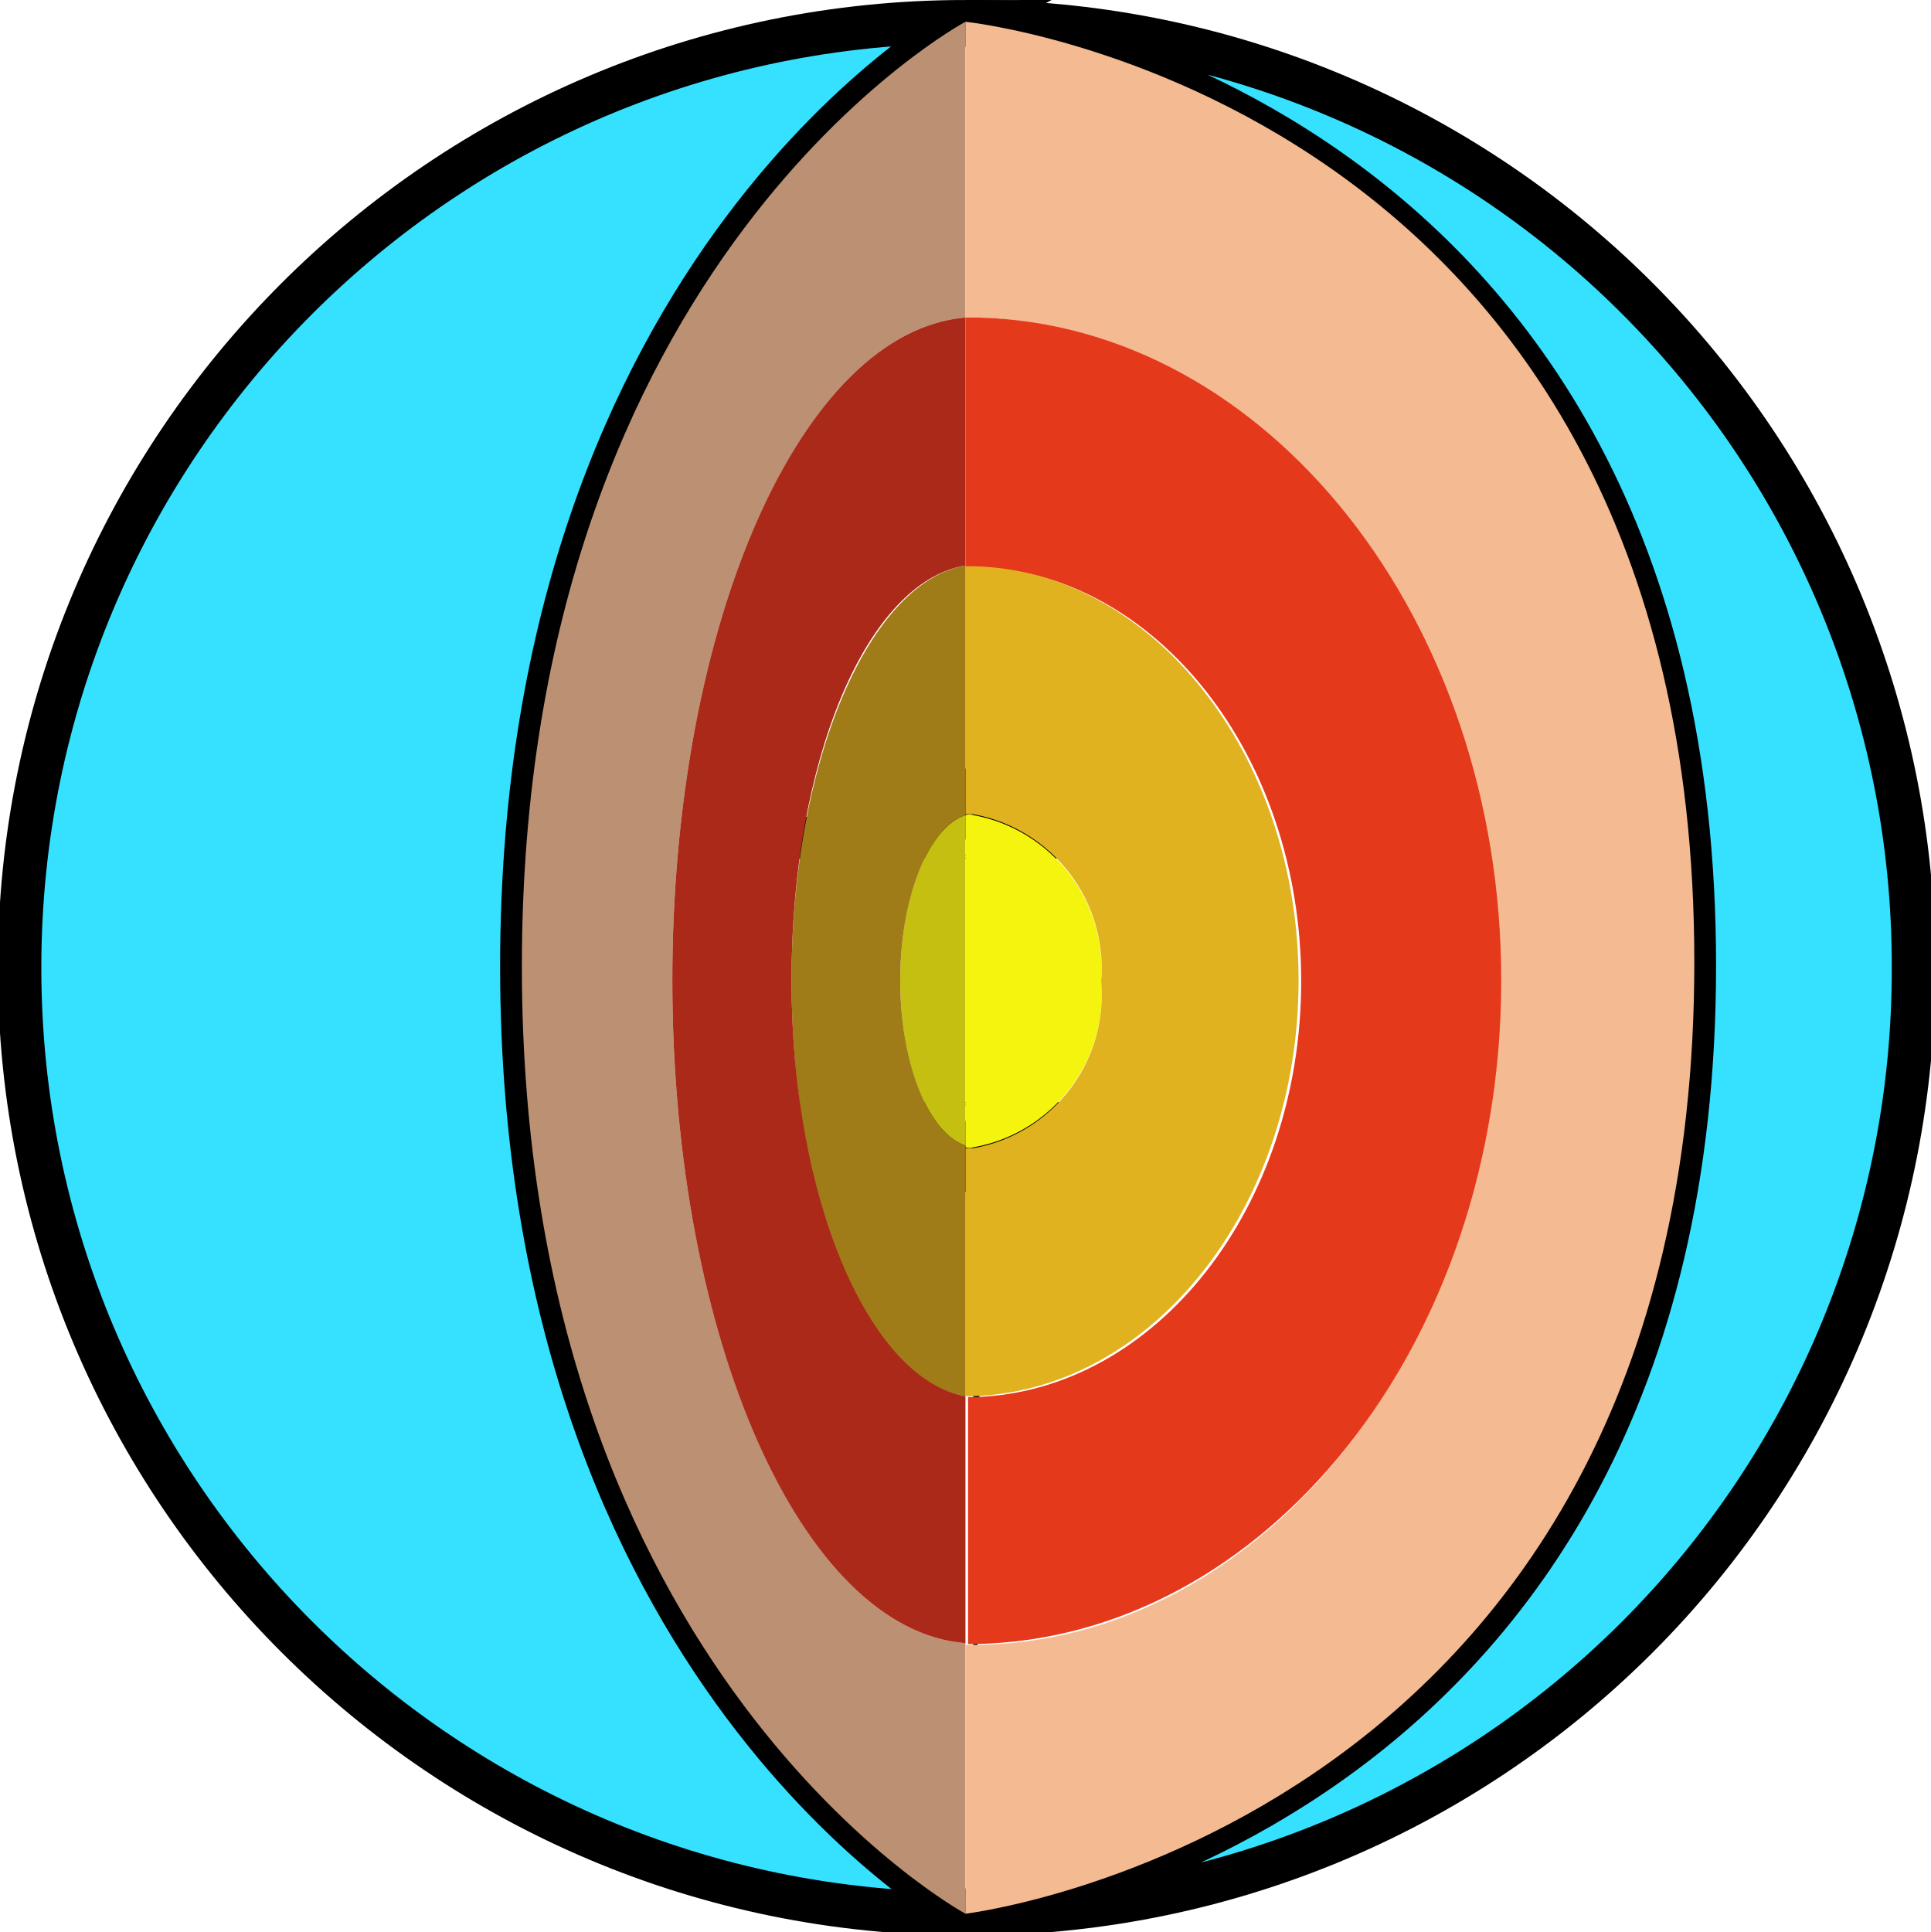
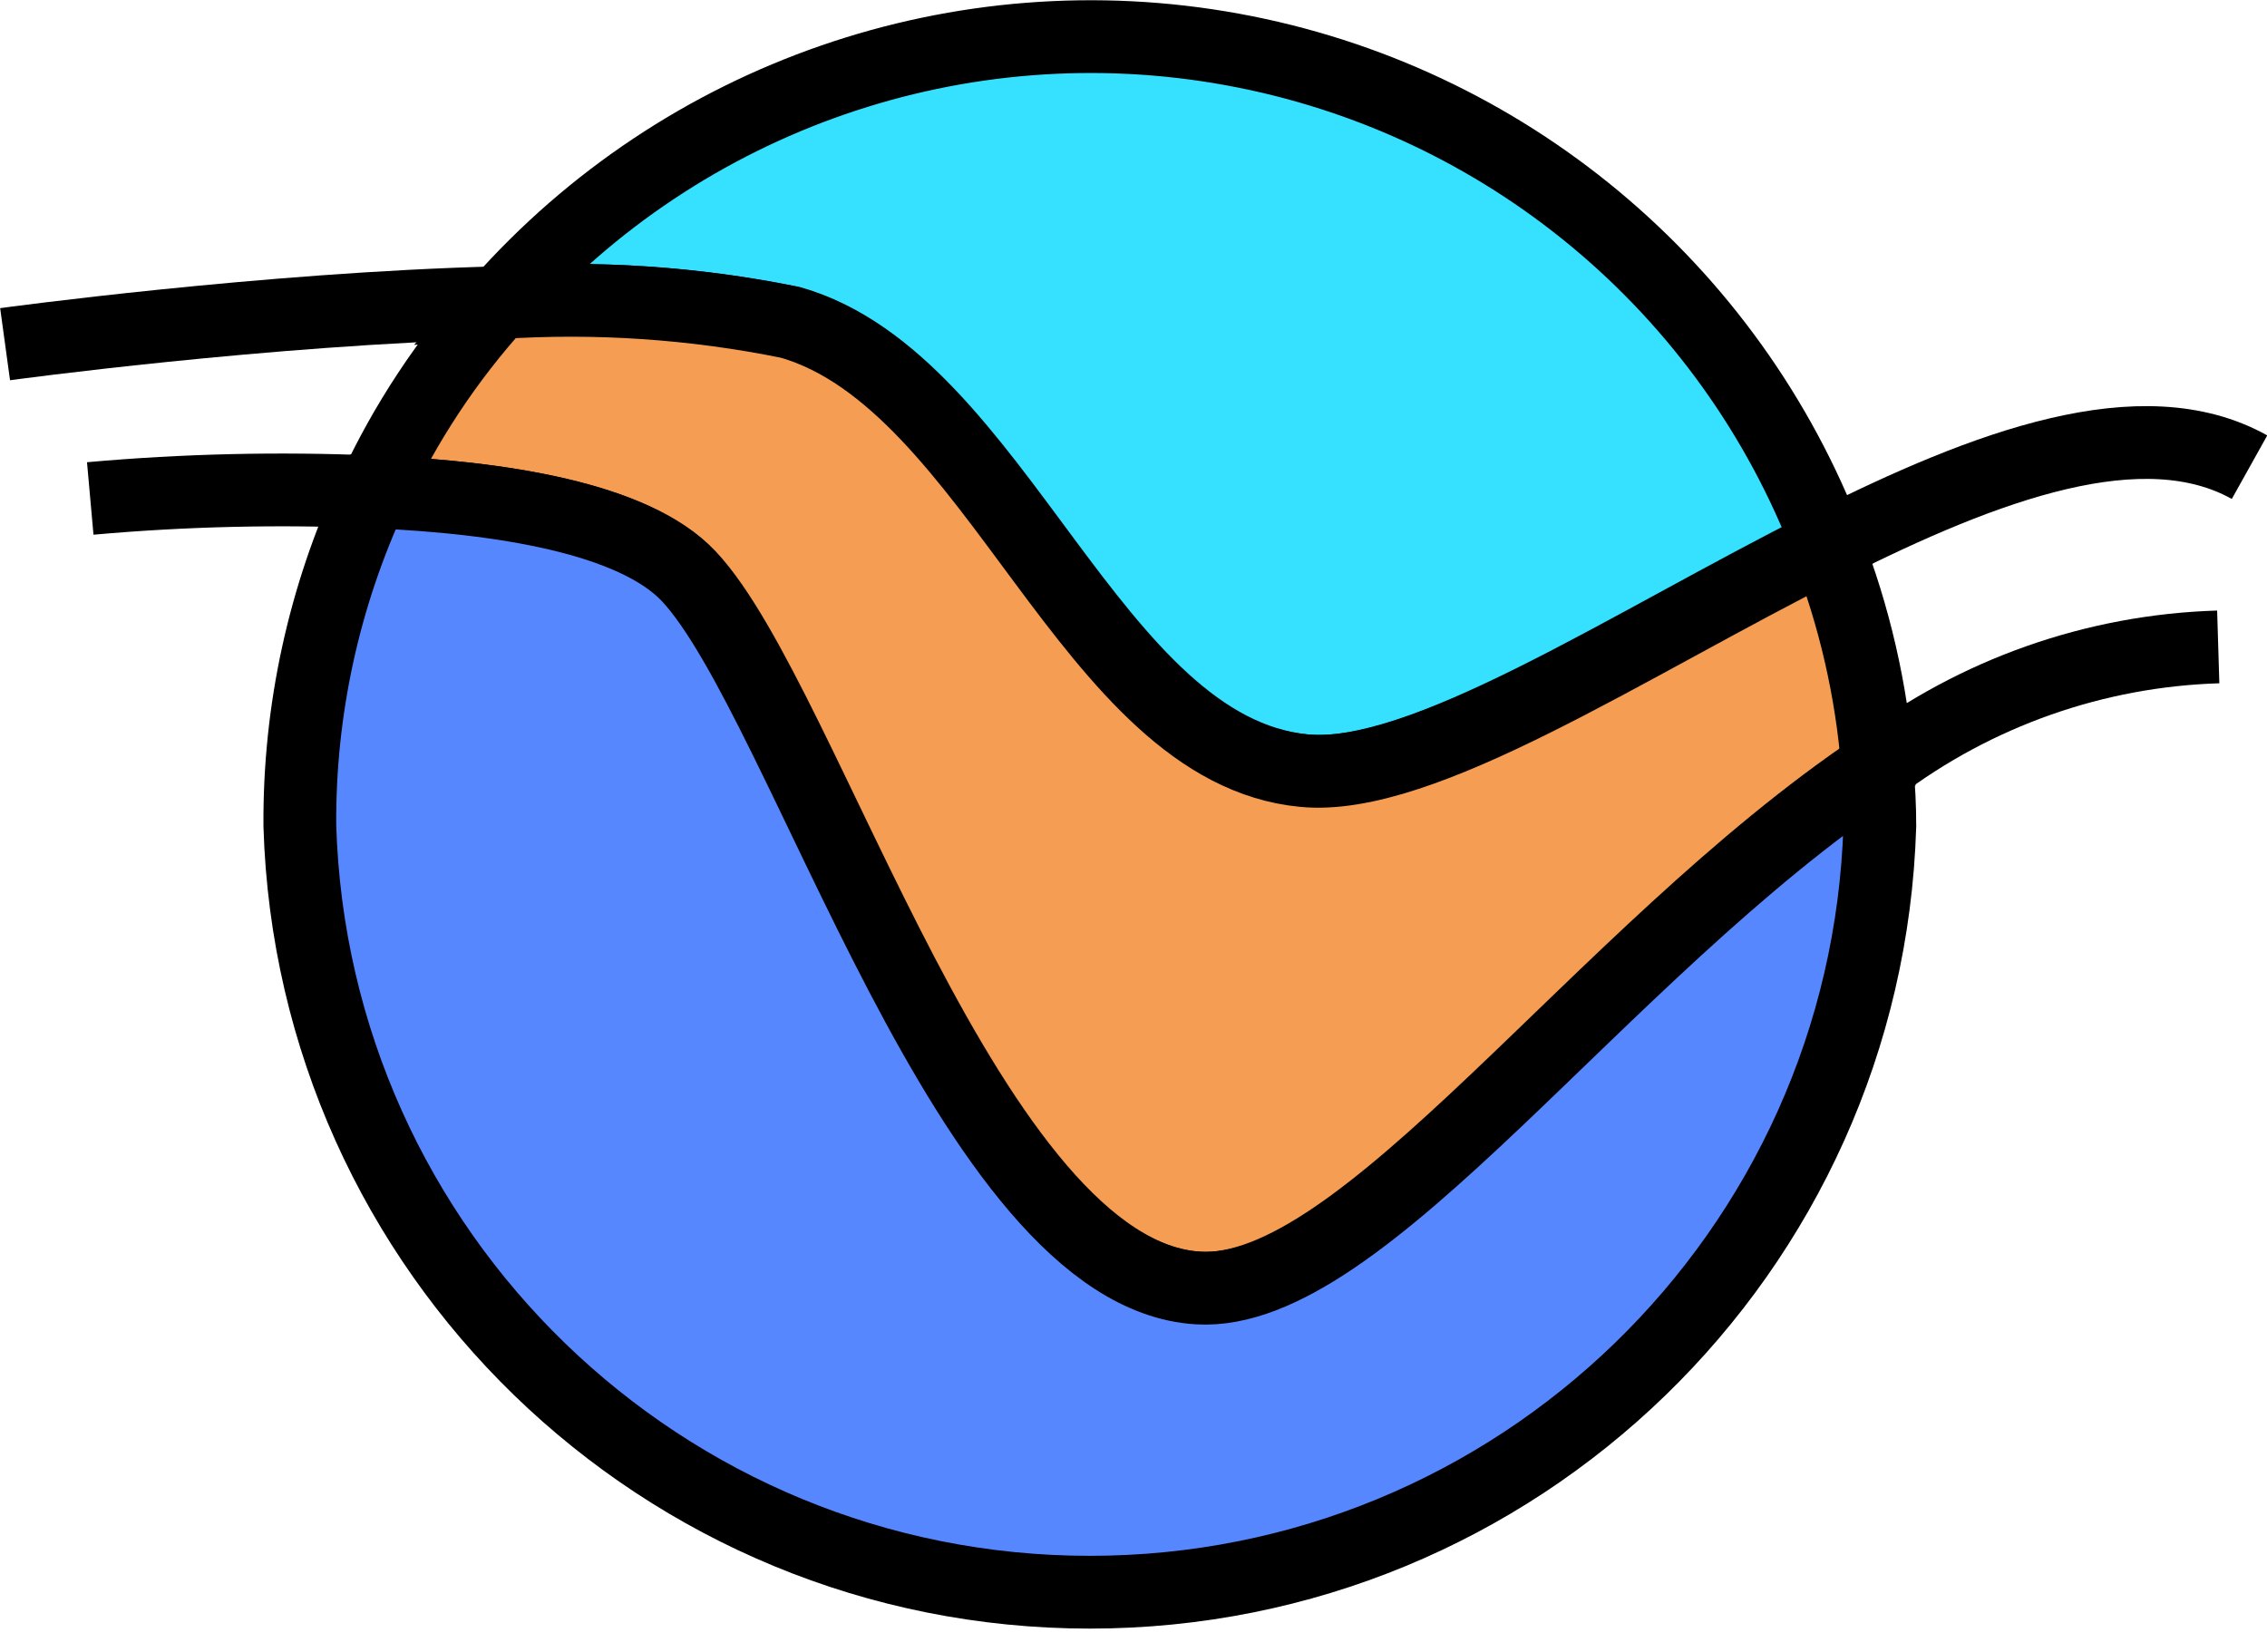
- <svg xmlns="http://www.w3.org/2000/svg" viewBox="0 0 22.2 22.21">
+ <svg xmlns="http://www.w3.org/2000/svg" viewBox="0 0 31.15 22.7">
  <defs>
-     <style>.cls-1,.cls-2{fill:none;}.cls-1,.cls-2,.cls-3{stroke:#000;stroke-miterlimit:10;}.cls-2{stroke-width:0.25px;}.cls-3{fill:#35e1ff;stroke-width:0.5px;}.cls-4{fill:#bc9173;}.cls-5{fill:#f4ba92;}.cls-6{fill:#c4bf10;}.cls-7{fill:#f4f40f;}.cls-8{fill:#e0b220;}.cls-9{fill:#a07c18;}.cls-10{fill:#aa2918;}.cls-11{fill:#e5391c;}</style>
+     <style>.cls-1{fill:#35e1ff;}.cls-1,.cls-2,.cls-3,.cls-4{stroke:#000;stroke-miterlimit:10;}.cls-2{fill:#f59d52;}.cls-3{fill:#5787ff;}.cls-4{fill:none;}</style>
  </defs>
  <g id="Layer_2" data-name="Layer 2">
    <g id="Layer_1-2" data-name="Layer 1">
-       <path class="cls-1" d="M11.1,13.17v0h.09A.15.15,0,0,1,11.1,13.17Zm0-3.83v0a.15.15,0,0,1,.09,0Zm0,0v0a.15.15,0,0,1,.09,0Zm0,3.83v0h.09A.15.15,0,0,1,11.1,13.17Zm0-9.53h0Zm0,15.25v0h0Zm0-2.84h0Zm0-9.56h0Zm0,6.68v0h.09A.15.15,0,0,1,11.1,13.17Zm0-3.83v0a.15.15,0,0,1,.09,0Zm0,9.55v0h0Zm0-2.84h0Zm0-9.56h0Zm0,6.68v0h.09A.15.15,0,0,1,11.1,13.17Zm0-3.83v0a.15.15,0,0,1,.09,0Zm0-5.7h0Zm0,0h0Zm0,5.73a.15.15,0,0,1,.09,0H11.1Zm0,3.83h.09a.15.15,0,0,1-.09,0Zm0-6.71h0Zm0,9.57h0Zm0,2.85h0l0,0Zm0-15.27h0Zm0,5.7v0a.15.15,0,0,1,.09,0Zm0,3.83v0h.09A.15.15,0,0,1,11.1,13.17Zm0-6.68h0Zm0,9.56h0Zm0,2.84v0h0Zm0-9.55v0a.15.15,0,0,1,.09,0Zm0,3.83v0h.09A.15.15,0,0,1,11.1,13.17Zm0-6.68h0Zm0,9.56h0Zm0,0h0Zm0-9.56h0Zm0,6.68v0h.09A.15.15,0,0,1,11.1,13.17Zm0-3.83v0a.15.15,0,0,1,.09,0Zm0,0v0a.15.15,0,0,1,.09,0Zm0,3.83v0h.09A.15.15,0,0,1,11.1,13.17Zm0-6.68h0Zm0,9.56h0Zm0-2.88v0h.09A.15.15,0,0,1,11.1,13.17Zm0-3.83v0a.15.15,0,0,1,.09,0Zm0,0v0a.15.15,0,0,1,.09,0Zm0,3.83v0h.09A.15.15,0,0,1,11.1,13.17Z" />
-       <path class="cls-2" d="M11.1,13.17v0h.09A.15.15,0,0,1,11.1,13.17Zm0-3.83v0a.15.15,0,0,1,.09,0Zm0,0v0a.15.15,0,0,1,.09,0Zm0,3.83v0h.09A.15.15,0,0,1,11.1,13.17Zm0-9.53h0Zm0,15.25v0h0Zm0-2.84h0Zm0-9.56h0Zm0,6.68v0h.09A.15.15,0,0,1,11.1,13.17Zm0-3.83v0a.15.15,0,0,1,.09,0Zm0,6.71h0Zm0-9.56h0Zm0,6.68v0h.09A.15.15,0,0,1,11.1,13.17Zm0-3.83v0a.15.15,0,0,1,.09,0Zm0,0v0a.15.15,0,0,1,.09,0Zm0,3.83v0h.09A.15.15,0,0,1,11.1,13.17Zm0-6.68h0Zm0,9.56h0Zm0-2.88v0h.09A.15.15,0,0,1,11.1,13.17Zm0-3.83v0a.15.15,0,0,1,.09,0Zm0,0v0a.15.15,0,0,1,.09,0Zm0,3.83v0h.09A.15.15,0,0,1,11.1,13.17Z" />
-       <path class="cls-2" d="M11.1,16.06h0" />
-       <path class="cls-2" d="M11.1,6.49h0" />
-       <path class="cls-2" d="M11.24,9.34h-.05" />
-       <path class="cls-2" d="M11.24,13.2h-.05" />
-       <path class="cls-2" d="M11.26,16.06h-.07" />
-       <path class="cls-2" d="M11.26,6.49h-.07" />
-       <path class="cls-2" d="M11.24,18.91h-.05" />
-       <path class="cls-3" d="M11.1,22A10.86,10.86,0,0,1,11.1.25S6,3,6,11.11,11.1,22,11.1,22Z" />
-       <path class="cls-3" d="M22,11.11A10.85,10.85,0,0,1,11.1,22s8.38-1,8.38-10.9S11.1.25,11.1.25A10.85,10.85,0,0,1,22,11.11Z" />
-       <path class="cls-4" d="M11.1.25v3.4c-1.88.16-3.37,3.51-3.37,7.62s1.49,7.47,3.37,7.62V22S6,19.24,6,11.11,11.1.25,11.1.25Z" />
-       <path class="cls-5" d="M19.48,11.06C19.48,21,11.1,22,11.1,22V18.91h.07s0,0,0,0c3.36,0,6.07-3.45,6.07-7.63s-2.69-7.54-6-7.63H11.1V.25S19.48,1.12,19.48,11.06Z" />
-       <path class="cls-6" d="M11.1,9.37v3.8c-.42-.14-.75-.93-.75-1.9S10.68,9.51,11.1,9.37Z" />
-       <path class="cls-7" d="M12.66,11.27a1.79,1.79,0,0,1-1.47,1.92.15.15,0,0,1-.09,0V9.37a.15.15,0,0,1,.09,0A1.8,1.8,0,0,1,12.66,11.27Z" />
-       <path class="cls-8" d="M14.93,11.27c0,2.6-1.67,4.71-3.74,4.78H11.1V13.2h.09a1.79,1.79,0,0,0,1.47-1.92,1.8,1.8,0,0,0-1.47-1.92H11.1V6.5h.09C13.26,6.57,14.93,8.68,14.93,11.27Z" />
-       <path class="cls-9" d="M11.1,6.5V9.37c-.42.14-.75.94-.75,1.9s.33,1.76.75,1.9v2.88c-1.14-.19-2-2.25-2-4.78S10,6.69,11.1,6.5Z" />
-       <path class="cls-10" d="M11.1,3.65V6.5c-1.14.19-2,2.25-2,4.77s.9,4.59,2,4.78v2.84c-1.88-.15-3.37-3.5-3.37-7.62S9.22,3.81,11.1,3.65Z" />
-       <path class="cls-11" d="M17.26,11.27c0,4.18-2.71,7.58-6.07,7.63h-.06l0,0V16.06h.09c2.07-.07,3.74-2.18,3.74-4.78s-1.67-4.7-3.74-4.77H11.1V3.65h.14C14.57,3.73,17.26,7.12,17.26,11.27Z" />
+       <path class="cls-1" d="M25.12,7.49c-2.75,1.38-5.56,3.26-7.19,3.1-2.94-.28-4.22-5.35-7.06-6.16a15.08,15.08,0,0,0-4-.27A10.84,10.84,0,0,1,25.12,7.49Z" />
+       <path class="cls-2" d="M25.8,10.54c-3.84,2.58-7,7.3-9.33,7.16-3.15-.19-5.38-8.06-7-9.78-.75-.8-2.59-1.09-4.34-1.16a10.31,10.31,0,0,1,1.72-2.6,15.08,15.08,0,0,1,4,.27c2.84.81,4.12,5.88,7.06,6.16,1.63.16,4.44-1.72,7.19-3.1A10.66,10.66,0,0,1,25.8,10.54Z" />
+       <path class="cls-3" d="M25.83,11.35a10.86,10.86,0,0,1-21.71,0,10.68,10.68,0,0,1,1-4.59c1.75.07,3.59.36,4.34,1.16,1.61,1.72,3.84,9.59,7,9.78,2.28.14,5.49-4.58,9.33-7.16Q25.83,10.95,25.83,11.35Z" />
+       <path class="cls-4" d="M25.12,7.49c2.18-1.1,4.32-1.89,5.79-1.07" />
+       <path class="cls-4" d="M6.86,4.16c-3.21.08-6.79.57-6.79.57" />
+       <path class="cls-4" d="M25.8,10.54a8.17,8.17,0,0,1,4.68-1.65" />
+       <path class="cls-4" d="M1.24,6.85a29.54,29.54,0,0,1,3.9-.09" />
    </g>
  </g>
</svg>
